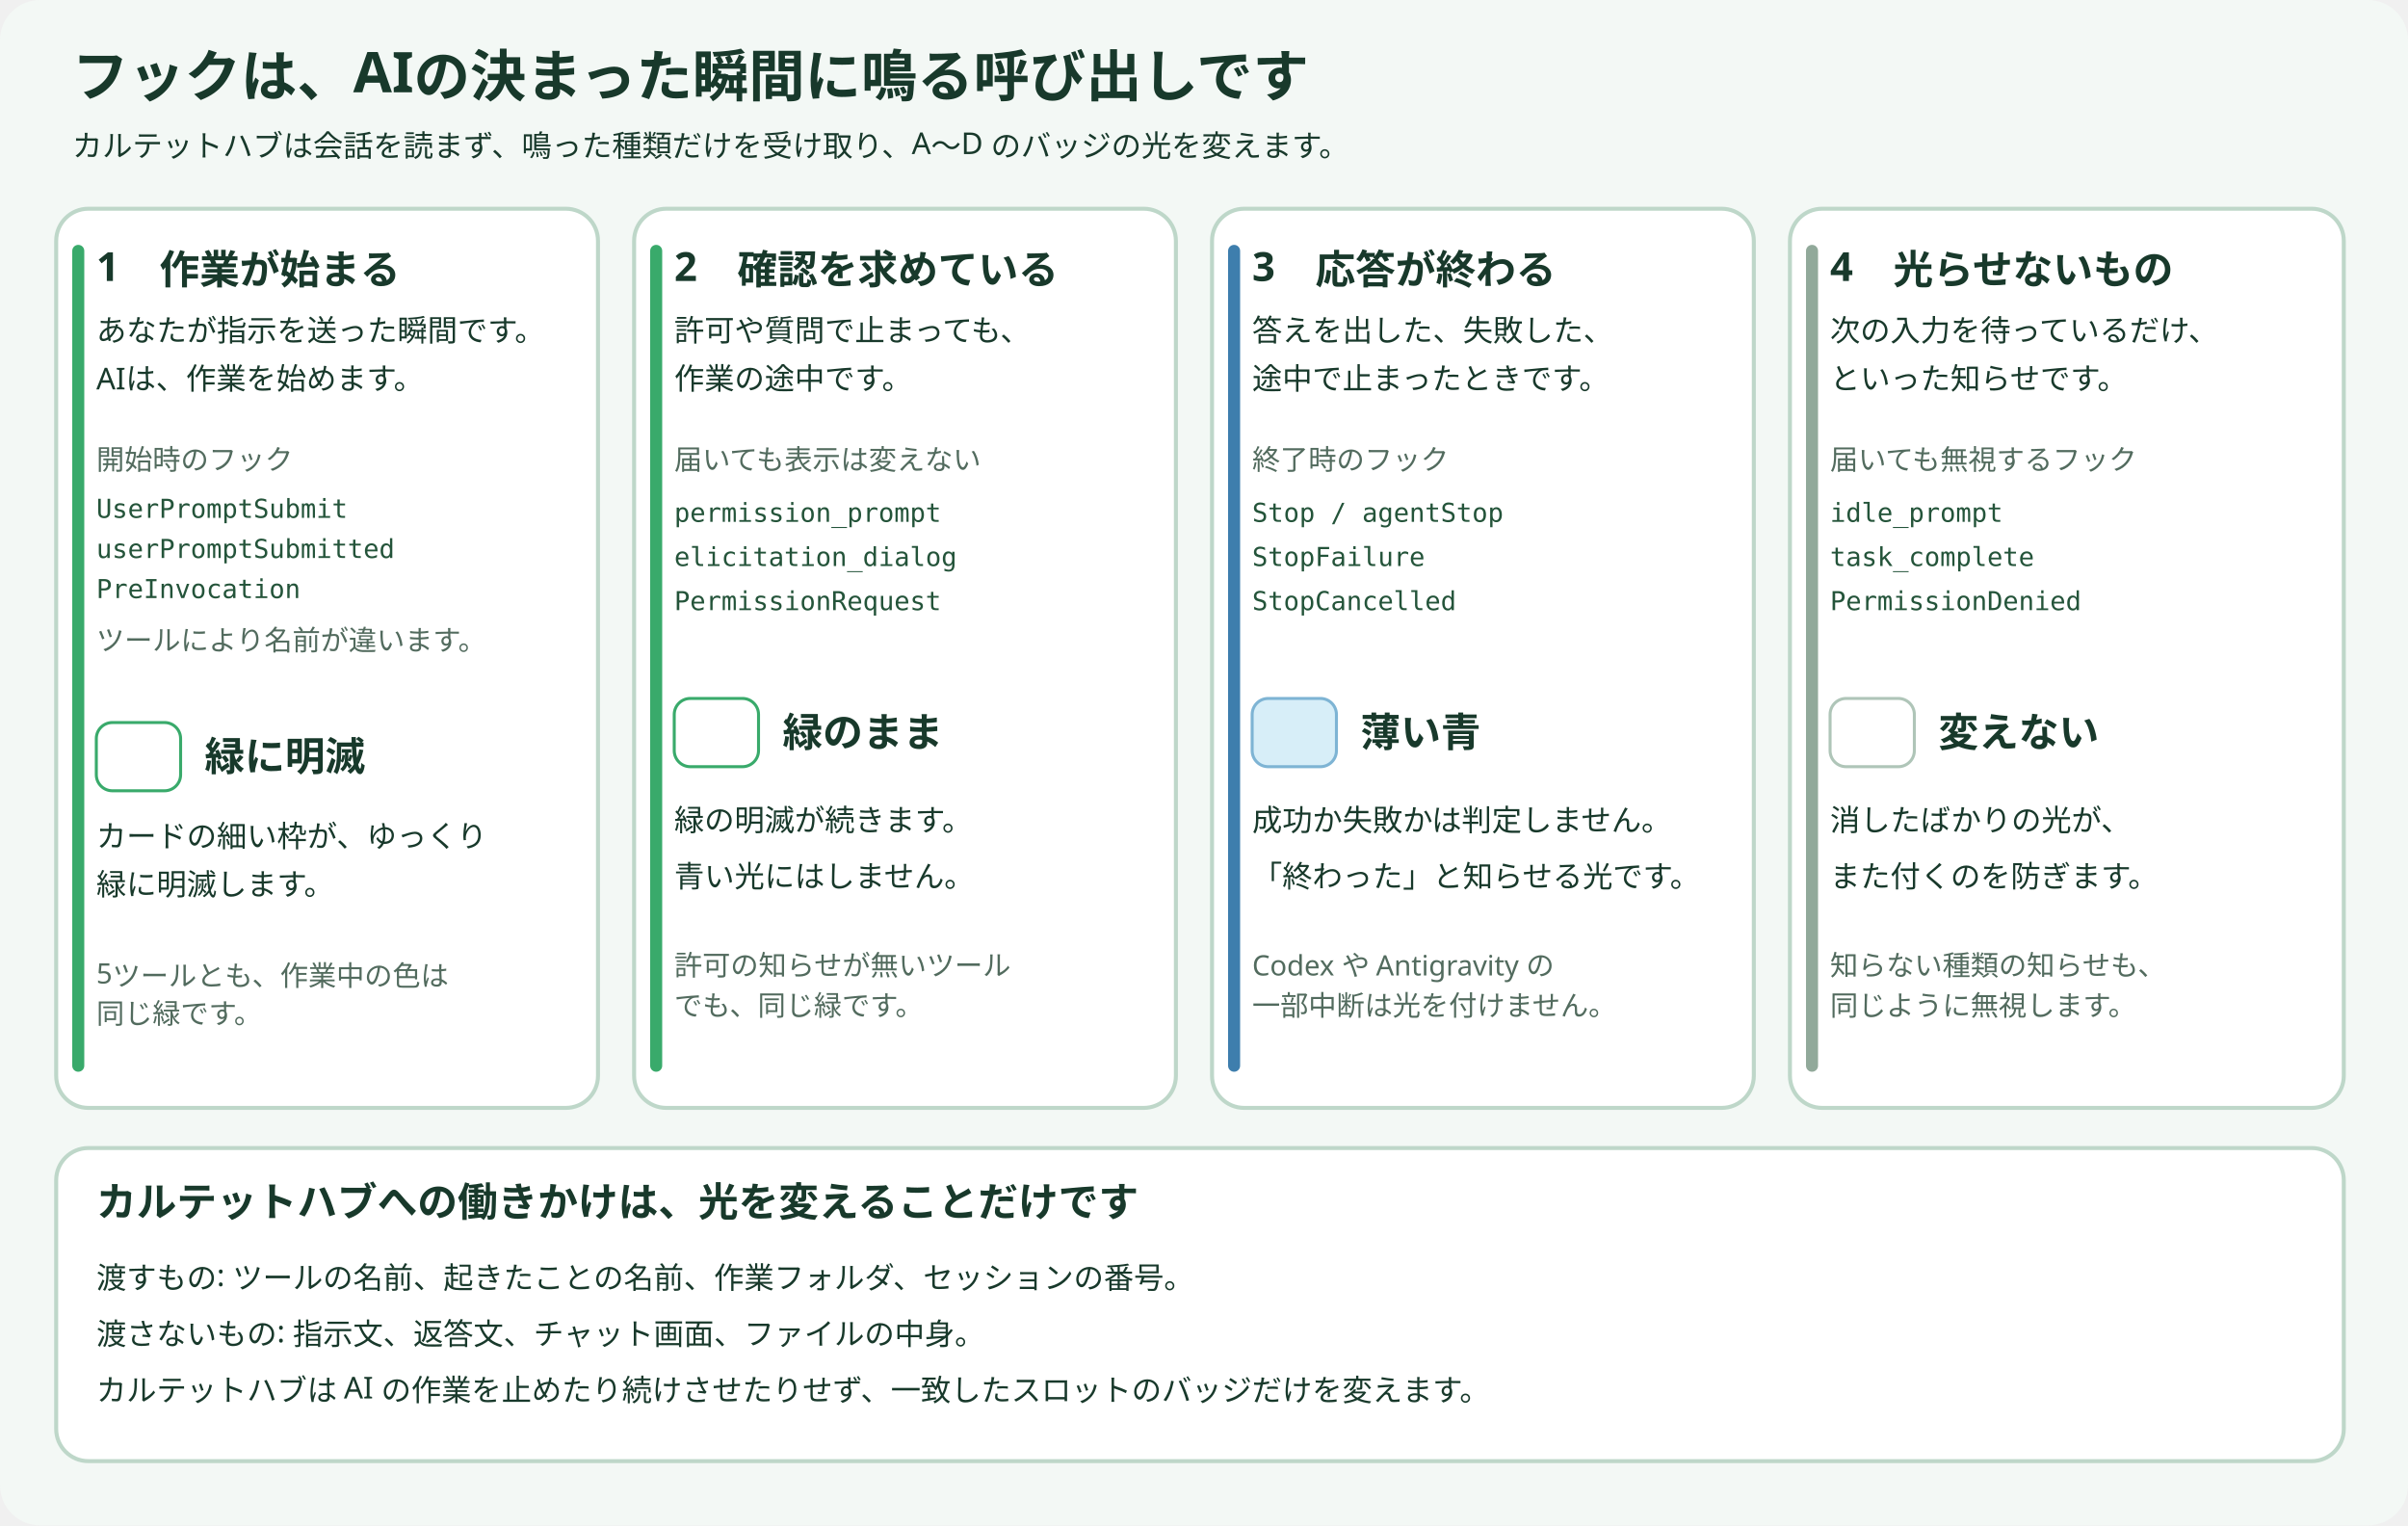
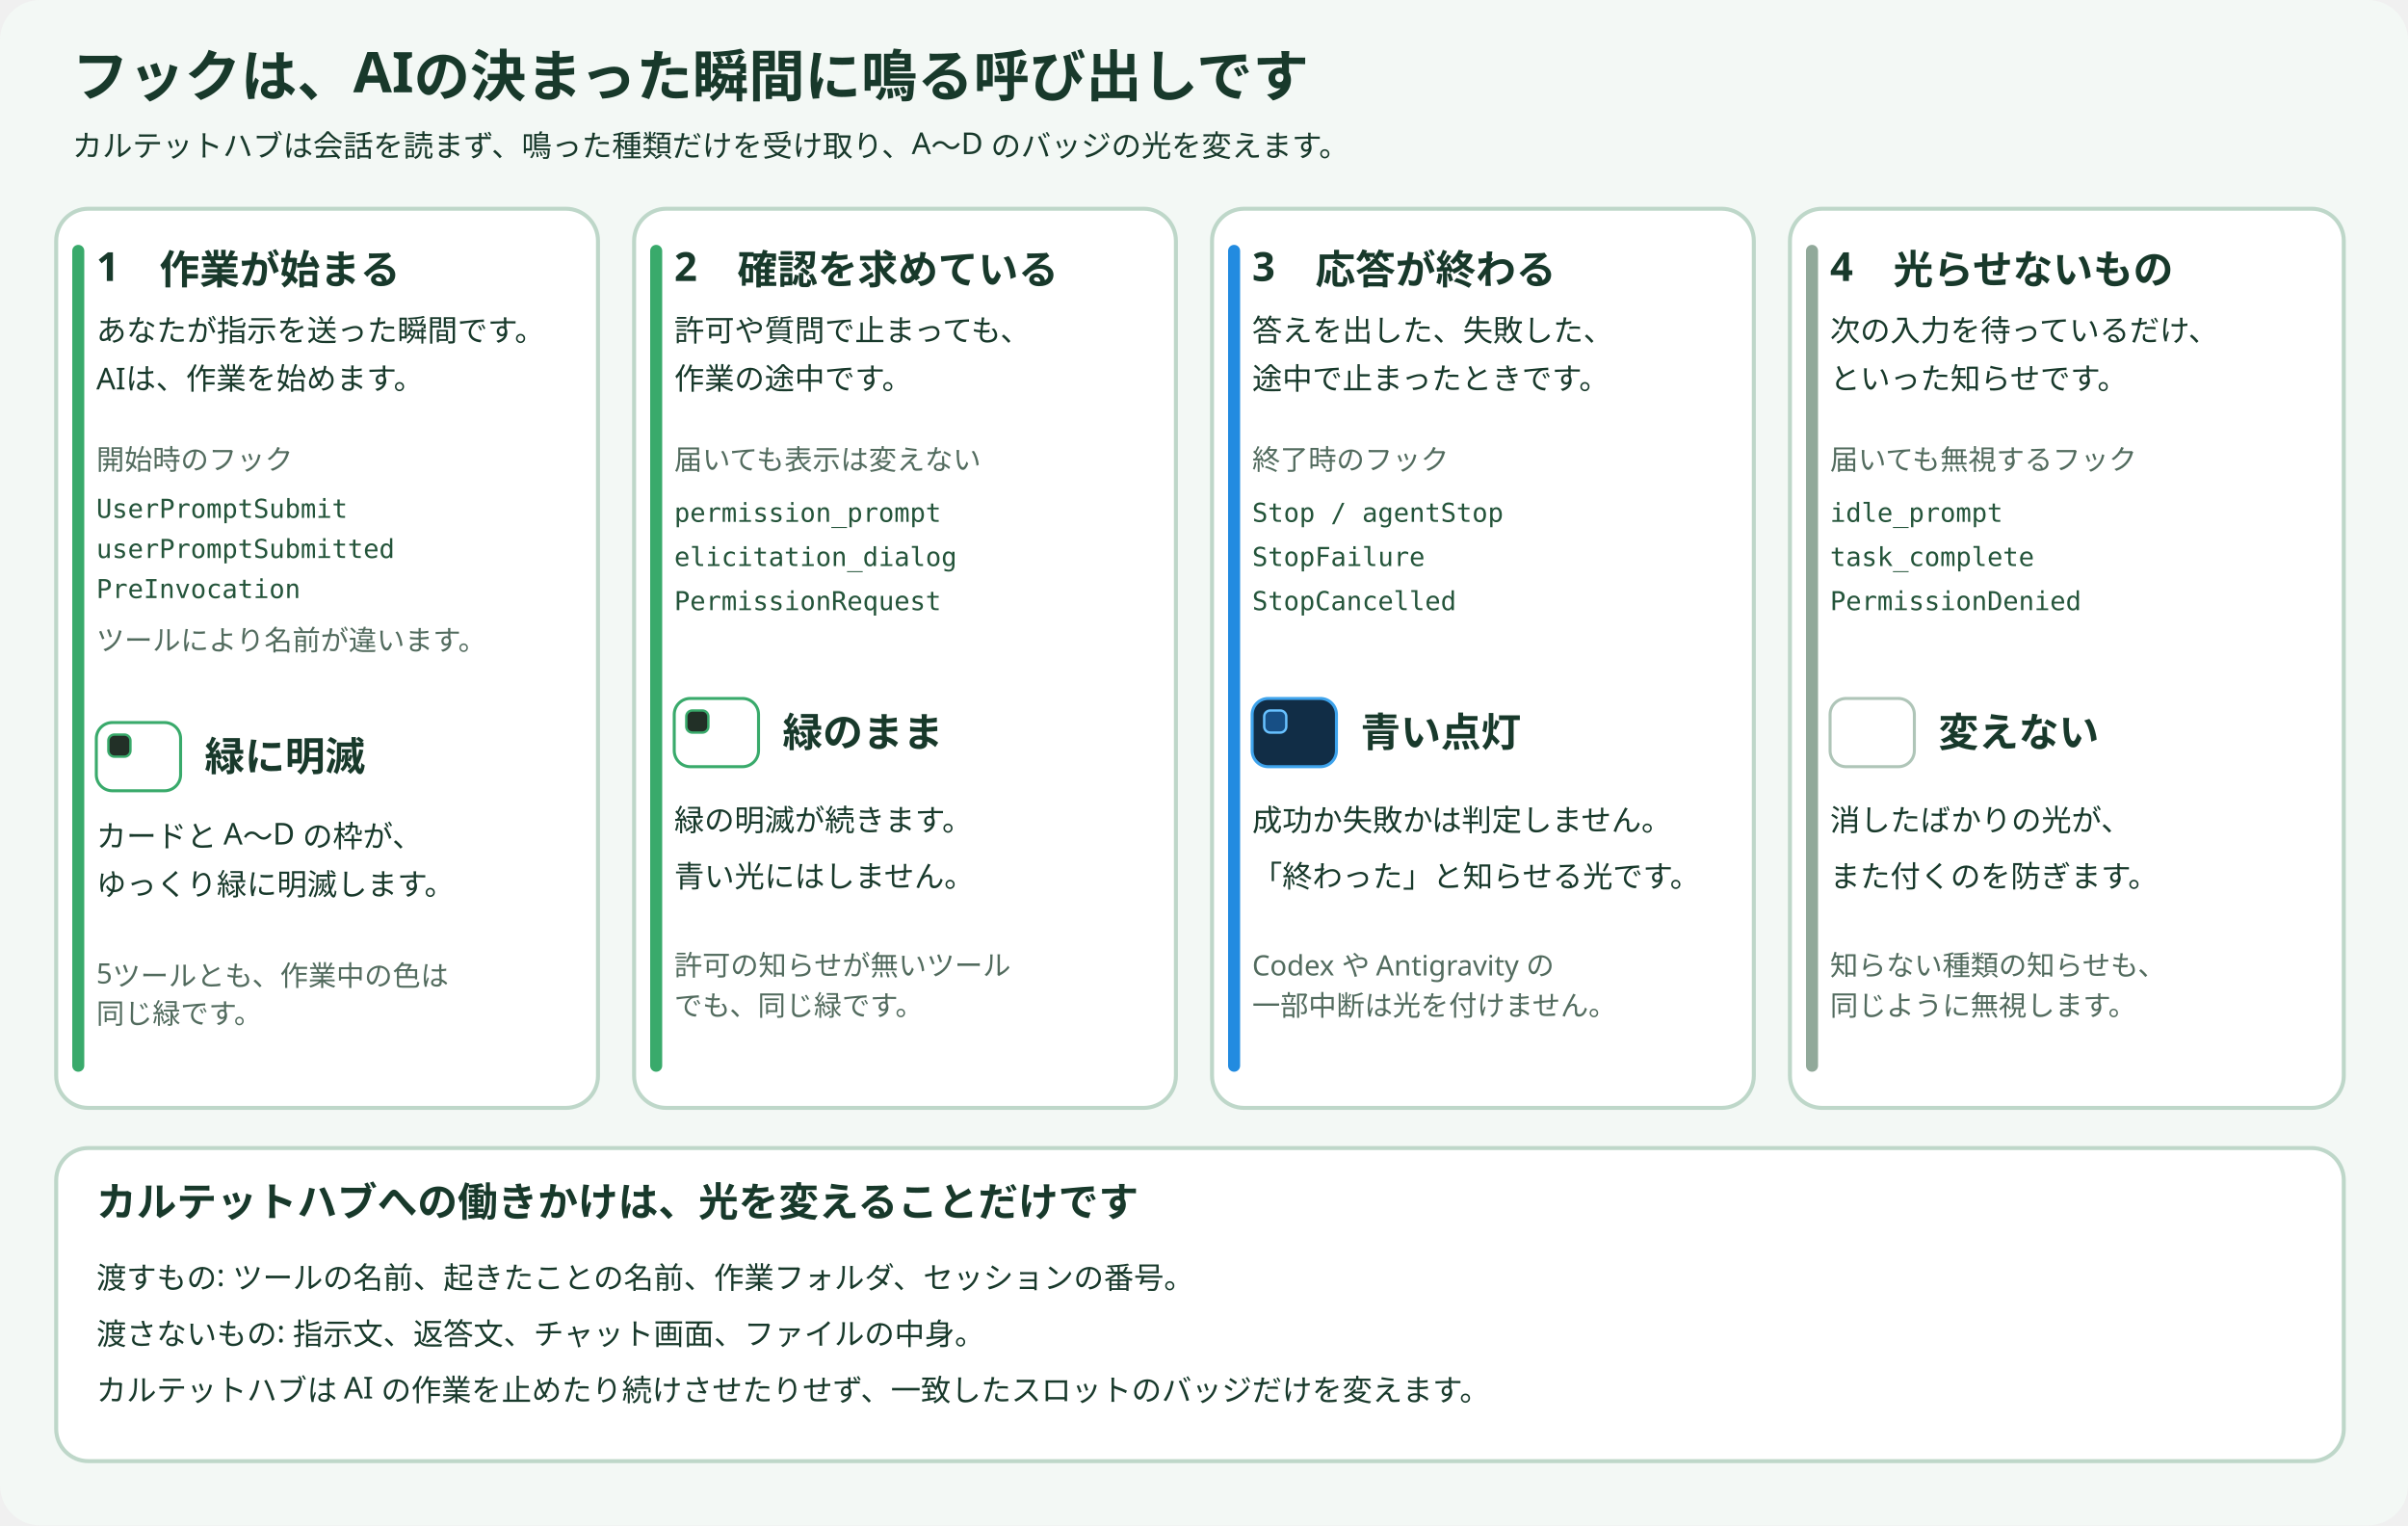
<svg xmlns="http://www.w3.org/2000/svg" width="1200" height="760" viewBox="0 0 1200 760" role="img" aria-labelledby="title desc">
  <defs>
    <style>
      text { font-family: "Yu Gothic UI", "Meiryo", sans-serif; fill: #18392b; }
      .title { font-size: 28px; font-weight: 700; }
      .heading { font-size: 20px; font-weight: 700; }
      .body { font-size: 15px; }
      .small { font-size: 14px; fill: #526b5e; }
      .code { font-family: Consolas, "Yu Gothic UI", monospace; font-size: 13px; fill: #24543a; }
      .card { fill: #ffffff; stroke: #bed7c9; stroke-width: 2; }
    </style>
  </defs>
  <rect width="1200" height="760" rx="20" fill="#f3f8f5" />
  <text x="36" y="48" class="title">フックは、AIの決まった瞬間に鳴る呼び出しです</text>
  <text x="36" y="78" class="body">カルテットハブは会話を読まず、鳴った種類だけを受け取り、A〜D のバッジの光を変えます。</text>
  <rect x="28" y="104" width="270" height="448" rx="16" class="card" />
  <rect x="36" y="122" width="6" height="412" rx="3" fill="#39aa6b" />
  <text x="48" y="140" class="heading">1　作業が始まる</text>
  <text x="48" y="170" class="body">あなたが指示を送った瞬間です。</text>
  <text x="48" y="194" class="body">AIは、作業を始めます。</text>
  <text x="48" y="234" class="small">開始時のフック</text>
  <text x="48" y="258" class="code">UserPromptSubmit</text>
  <text x="48" y="278" class="code">userPromptSubmitted</text>
  <text x="48" y="298" class="code">PreInvocation</text>
  <text x="48" y="324" class="small">ツールにより名前が違います。</text>
  <rect x="48" y="360" width="42" height="34" rx="8" fill="none" stroke="#39aa6b" stroke-width="1.5" />
+   <rect x="54" y="366" width="11" height="11" rx="3" fill="#223027" stroke="#39aa6b" stroke-width="1.2" />
  <text x="102" y="384" class="heading">緑に明滅</text>
-   <text x="48" y="422" class="body">カードの細い枠が、ゆっくり</text>
-   <text x="48" y="446" class="body">緑に明滅します。</text>
+   <text x="48" y="422" class="body">カードと A〜D の枠が、</text>
+   <text x="48" y="446" class="body">ゆっくり緑に明滅します。</text>
  <text x="48" y="490" class="small">5ツールとも、作業中の色は</text>
  <text x="48" y="510" class="small">同じ緑です。</text>
  <rect x="316" y="104" width="270" height="448" rx="16" class="card" />
  <rect x="324" y="122" width="6" height="412" rx="3" fill="#39aa6b" />
  <text x="336" y="140" class="heading">2　確認を求めている</text>
  <text x="336" y="170" class="body">許可や質問で止まっても、</text>
  <text x="336" y="194" class="body">作業の途中です。</text>
  <text x="336" y="234" class="small">届いても表示は変えない</text>
  <text x="336" y="260" class="code">permission_prompt</text>
  <text x="336" y="282" class="code">elicitation_dialog</text>
  <text x="336" y="304" class="code">PermissionRequest</text>
  <rect x="336" y="348" width="42" height="34" rx="8" fill="none" stroke="#39aa6b" stroke-width="1.5" />
+   <rect x="342" y="354" width="11" height="11" rx="3" fill="#223027" stroke="#39aa6b" stroke-width="1.2" />
  <text x="390" y="372" class="heading">緑のまま</text>
  <text x="336" y="414" class="body">緑の明滅が続きます。</text>
  <text x="336" y="442" class="body">青い光にはしません。</text>
  <text x="336" y="486" class="small">許可の知らせが無いツール</text>
  <text x="336" y="506" class="small">でも、同じ緑です。</text>
  <rect x="604" y="104" width="270" height="448" rx="16" class="card" />
-   <rect x="612" y="122" width="6" height="412" rx="3" fill="#3E7EAD" />
+   <rect x="612" y="122" width="6" height="412" rx="3" fill="#228BE0" />
  <text x="624" y="140" class="heading">3　応答が終わる</text>
  <text x="624" y="170" class="body">答えを出した、失敗した、</text>
  <text x="624" y="194" class="body">途中で止まったときです。</text>
  <text x="624" y="234" class="small">終了時のフック</text>
  <text x="624" y="260" class="code">Stop / agentStop</text>
  <text x="624" y="282" class="code">StopFailure</text>
  <text x="624" y="304" class="code">StopCancelled</text>
-   <rect x="624" y="348" width="42" height="34" rx="8" fill="#d7eef8" stroke="#7eb4d4" stroke-width="1.5" />
-   <text x="678" y="372" class="heading">薄い青</text>
+   <rect x="624" y="348" width="42" height="34" rx="8" fill="#112D46" stroke="#3EA3EC" stroke-width="1.5" />
+   <rect x="630" y="354" width="11" height="11" rx="3" fill="#174F85" stroke="#68C1FF" stroke-width="1.2" />
+   <text x="678" y="372" class="heading">青い点灯</text>
  <text x="624" y="414" class="body">成功か失敗かは判定しません。</text>
  <text x="624" y="442" class="body">「終わった」と知らせる光です。</text>
  <text x="624" y="486" class="small">Codex や Antigravity の</text>
  <text x="624" y="506" class="small">一部中断は光を付けません。</text>
  <rect x="892" y="104" width="276" height="448" rx="16" class="card" />
  <rect x="900" y="122" width="6" height="412" rx="3" fill="#91A99A" />
  <text x="912" y="140" class="heading">4　光らせないもの</text>
  <text x="912" y="170" class="body">次の入力を待っているだけ、</text>
  <text x="912" y="194" class="body">といった知らせです。</text>
  <text x="912" y="234" class="small">届いても無視するフック</text>
  <text x="912" y="260" class="code">idle_prompt</text>
  <text x="912" y="282" class="code">task_complete</text>
  <text x="912" y="304" class="code">PermissionDenied</text>
  <rect x="912" y="348" width="42" height="34" rx="8" fill="none" stroke="#afc5b8" stroke-width="1.5" />
  <text x="966" y="372" class="heading">変えない</text>
  <text x="912" y="414" class="body">消したばかりの光が、</text>
  <text x="912" y="442" class="body">また付くのを防ぎます。</text>
  <text x="912" y="486" class="small">知らない種類の知らせも、</text>
  <text x="912" y="506" class="small">同じように無視します。</text>
  <rect x="28" y="572" width="1140" height="156" rx="16" fill="#ffffff" stroke="#bed7c9" stroke-width="2" />
  <text x="48" y="606" class="heading">カルテットハブへの働きかけは、光を変えることだけです</text>
  <text x="48" y="642" class="body">渡すもの: ツールの名前、起きたことの名前、作業フォルダ、セッションの番号。</text>
  <text x="48" y="670" class="body">渡さないもの: 指示文、返答文、チャット画面、ファイルの中身。</text>
  <text x="48" y="698" class="body">カルテットハブは AI の作業を止めたり続けさせたりせず、一致したスロットのバッジだけを変えます。</text>
</svg>
